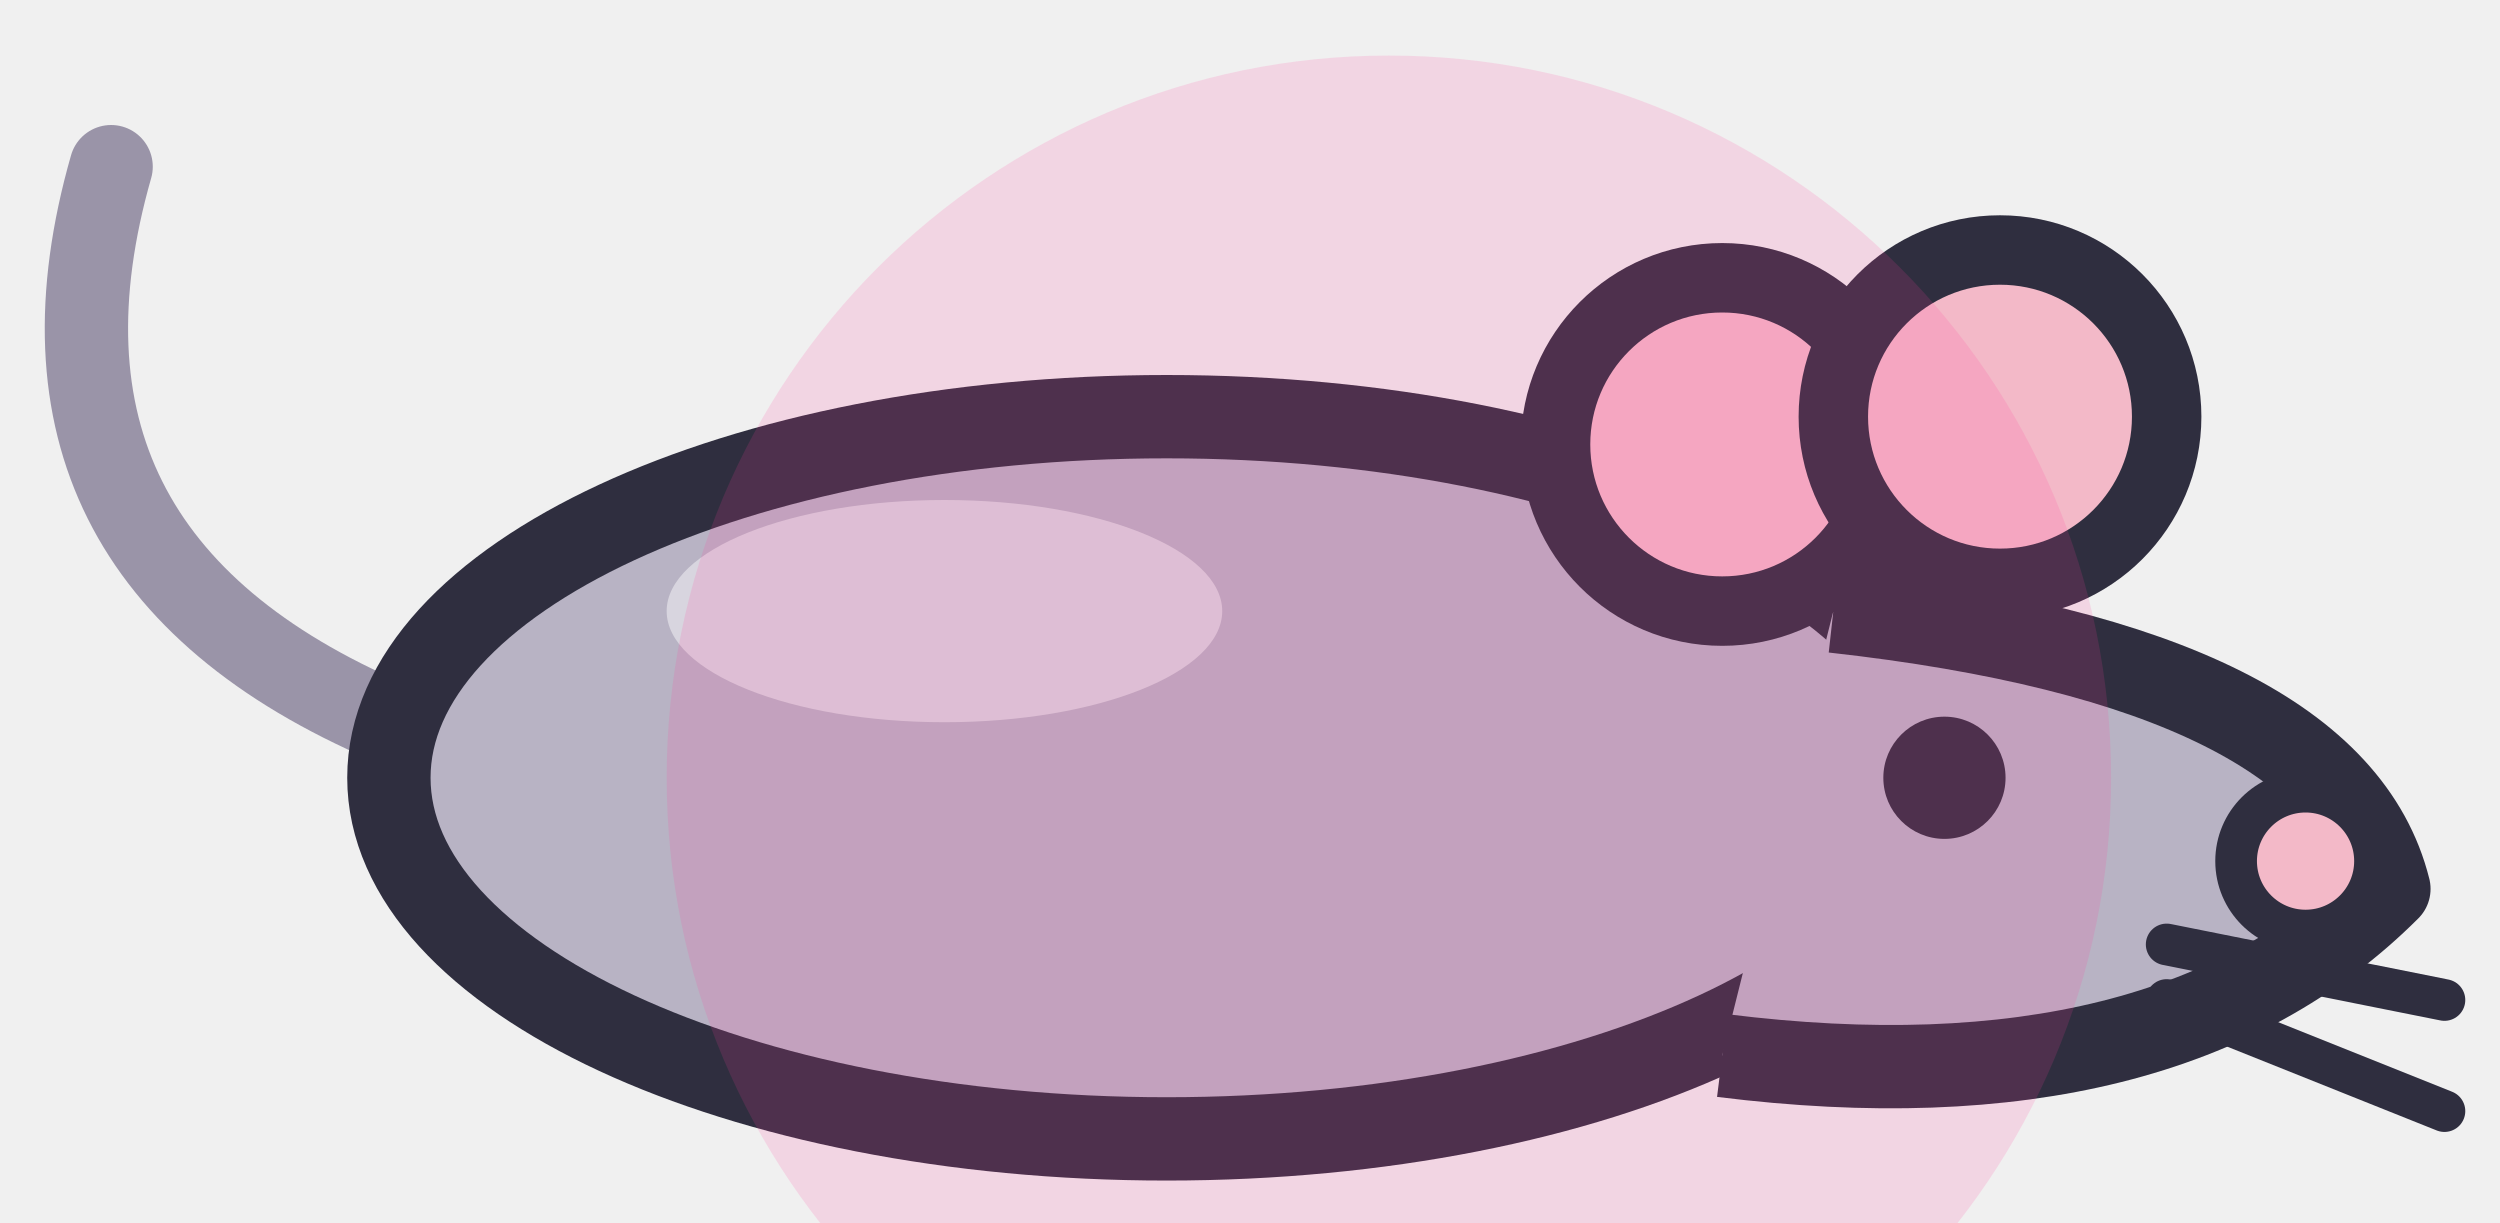
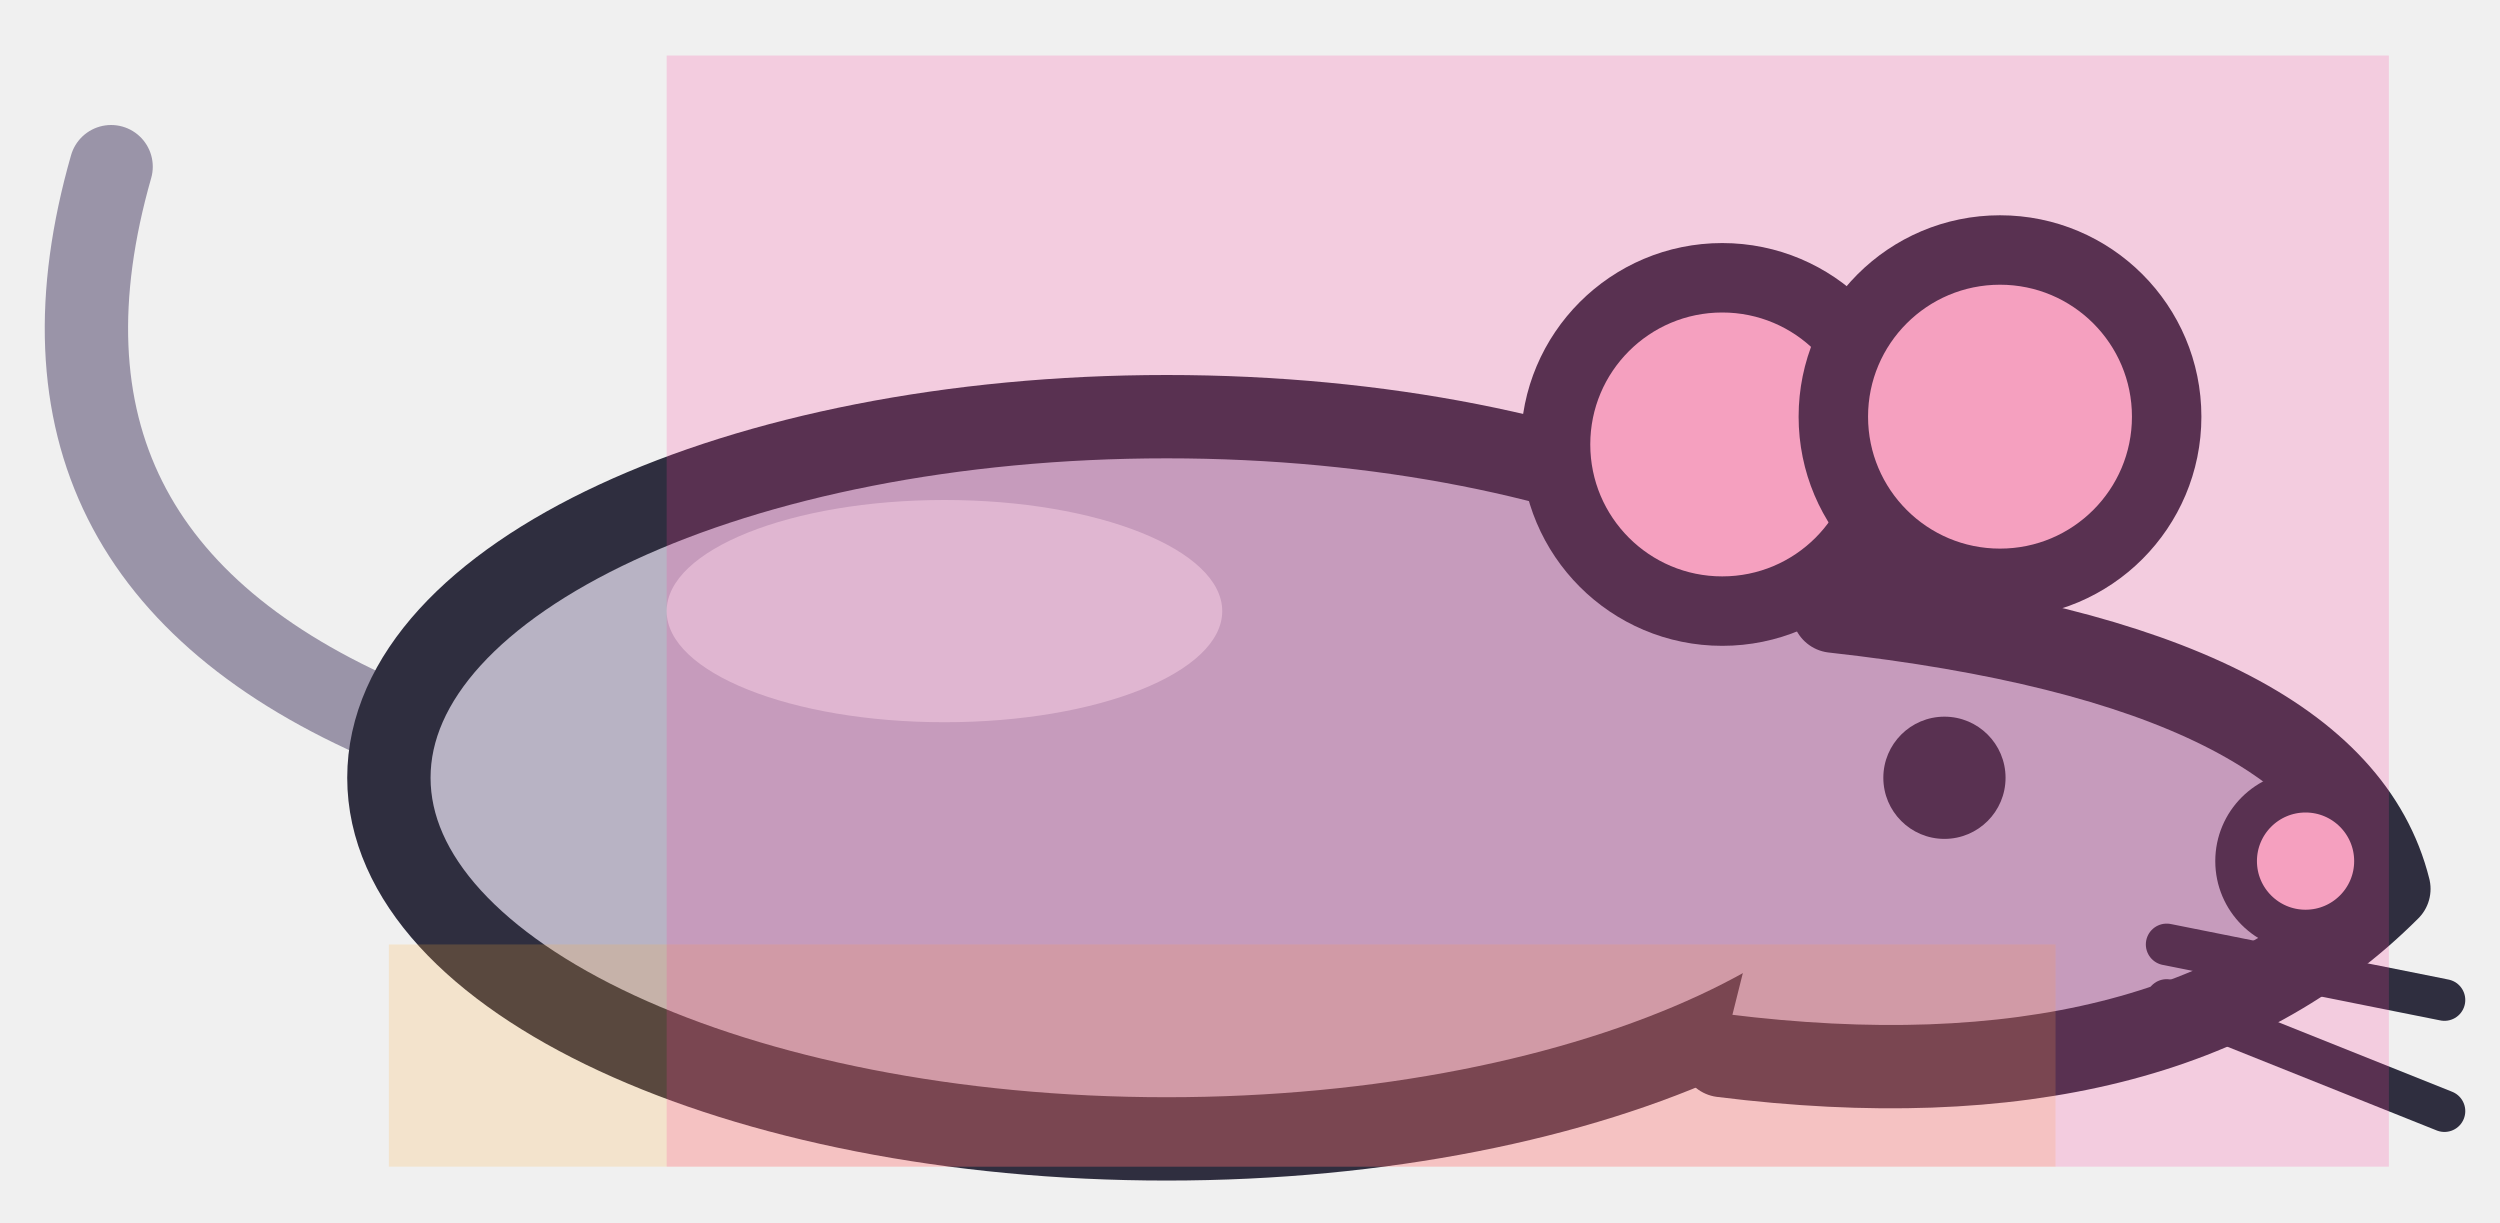
<svg xmlns="http://www.w3.org/2000/svg" viewBox="0 0 90 44" width="90" height="44">
  <g id="ocásek">
-     <path d="M 14 26 Q 0 20 4 6" stroke="#9A94A8" stroke-width="3" fill="none" stroke-linecap="round" />
+     <path d="M 14 26 Q 0 20 4 6" fill="none" stroke="#9A94A8" stroke-width="3" stroke-linejoin="round" stroke-linecap="round" />
  </g>
  <g id="tělo">
-     <ellipse cx="42" cy="28" rx="28" ry="13" fill="#B8B3C4" stroke="#2F2E3F" stroke-width="3" />
-     <path d="M 66 22 Q 84 24 86 32 Q 78 40 62 38" fill="#B8B3C4" stroke="#2F2E3F" stroke-width="3" stroke-linejoin="round" />
-     <circle cx="83" cy="31" r="2.5" fill="#F3B9C8" stroke="#2F2E3F" stroke-width="1.5" />
-     <circle cx="70" cy="28" r="2.2" fill="#2F2E3F" />
-     <path d="M 78 34 L 88 36 M 78 36 L 88 40" stroke="#2F2E3F" stroke-width="1.5" stroke-linecap="round" />
-     <ellipse cx="34" cy="22" rx="10" ry="4" fill="#FFFFFF" opacity="0.45" />
+     <ellipse cx="42" cy="28" rx="28" ry="13" fill="#B8B3C4" stroke="#2F2E3F" stroke-width="3" stroke-linejoin="round" stroke-linecap="round" />
+     <path d="M 66 22 Q 84 24 86 32 Q 78 40 62 38" fill="#B8B3C4" stroke="#2F2E3F" stroke-width="3" stroke-linejoin="round" stroke-linecap="round" />
+     <circle cx="83" cy="31" r="2.5" fill="#F3B9C8" stroke="#2F2E3F" stroke-width="1.5" stroke-linejoin="round" stroke-linecap="round" />
+     <circle cx="70" cy="28" r="2.2" fill="#2F2E3F" stroke="none" />
+     <path d="M 78 34 L 88 36 M 78 36 L 88 40" fill="none" stroke="#2F2E3F" stroke-width="1.5" stroke-linejoin="round" stroke-linecap="round" />
+     <ellipse cx="34" cy="22" rx="10" ry="4" fill="#FFFFFF" stroke="none" opacity="0.45" />
  </g>
  <g id="uši">
-     <circle cx="62" cy="16" r="6" fill="#F3B9C8" stroke="#2F2E3F" stroke-width="2.5" />
-     <circle cx="72" cy="15" r="6" fill="#F3B9C8" stroke="#2F2E3F" stroke-width="2.5" />
+     <circle cx="62" cy="16" r="6" fill="#F3B9C8" stroke="#2F2E3F" stroke-width="2.5" stroke-linejoin="round" stroke-linecap="round" />
+     <circle cx="72" cy="15" r="6" fill="#F3B9C8" stroke="#2F2E3F" stroke-width="2.5" stroke-linejoin="round" stroke-linecap="round" />
  </g>
-   <circle id="@dotyk" cx="50" cy="28" r="26" fill="#FF3D9A" opacity="0.15" />
+   <rect id="@pata" x="14" y="34" width="60" height="8" fill="#FFB13D" opacity="0.2" />
+   <rect id="@dotyk" x="24" y="2" width="62" height="40" fill="#FF3D9A" opacity="0.2" />
</svg>
